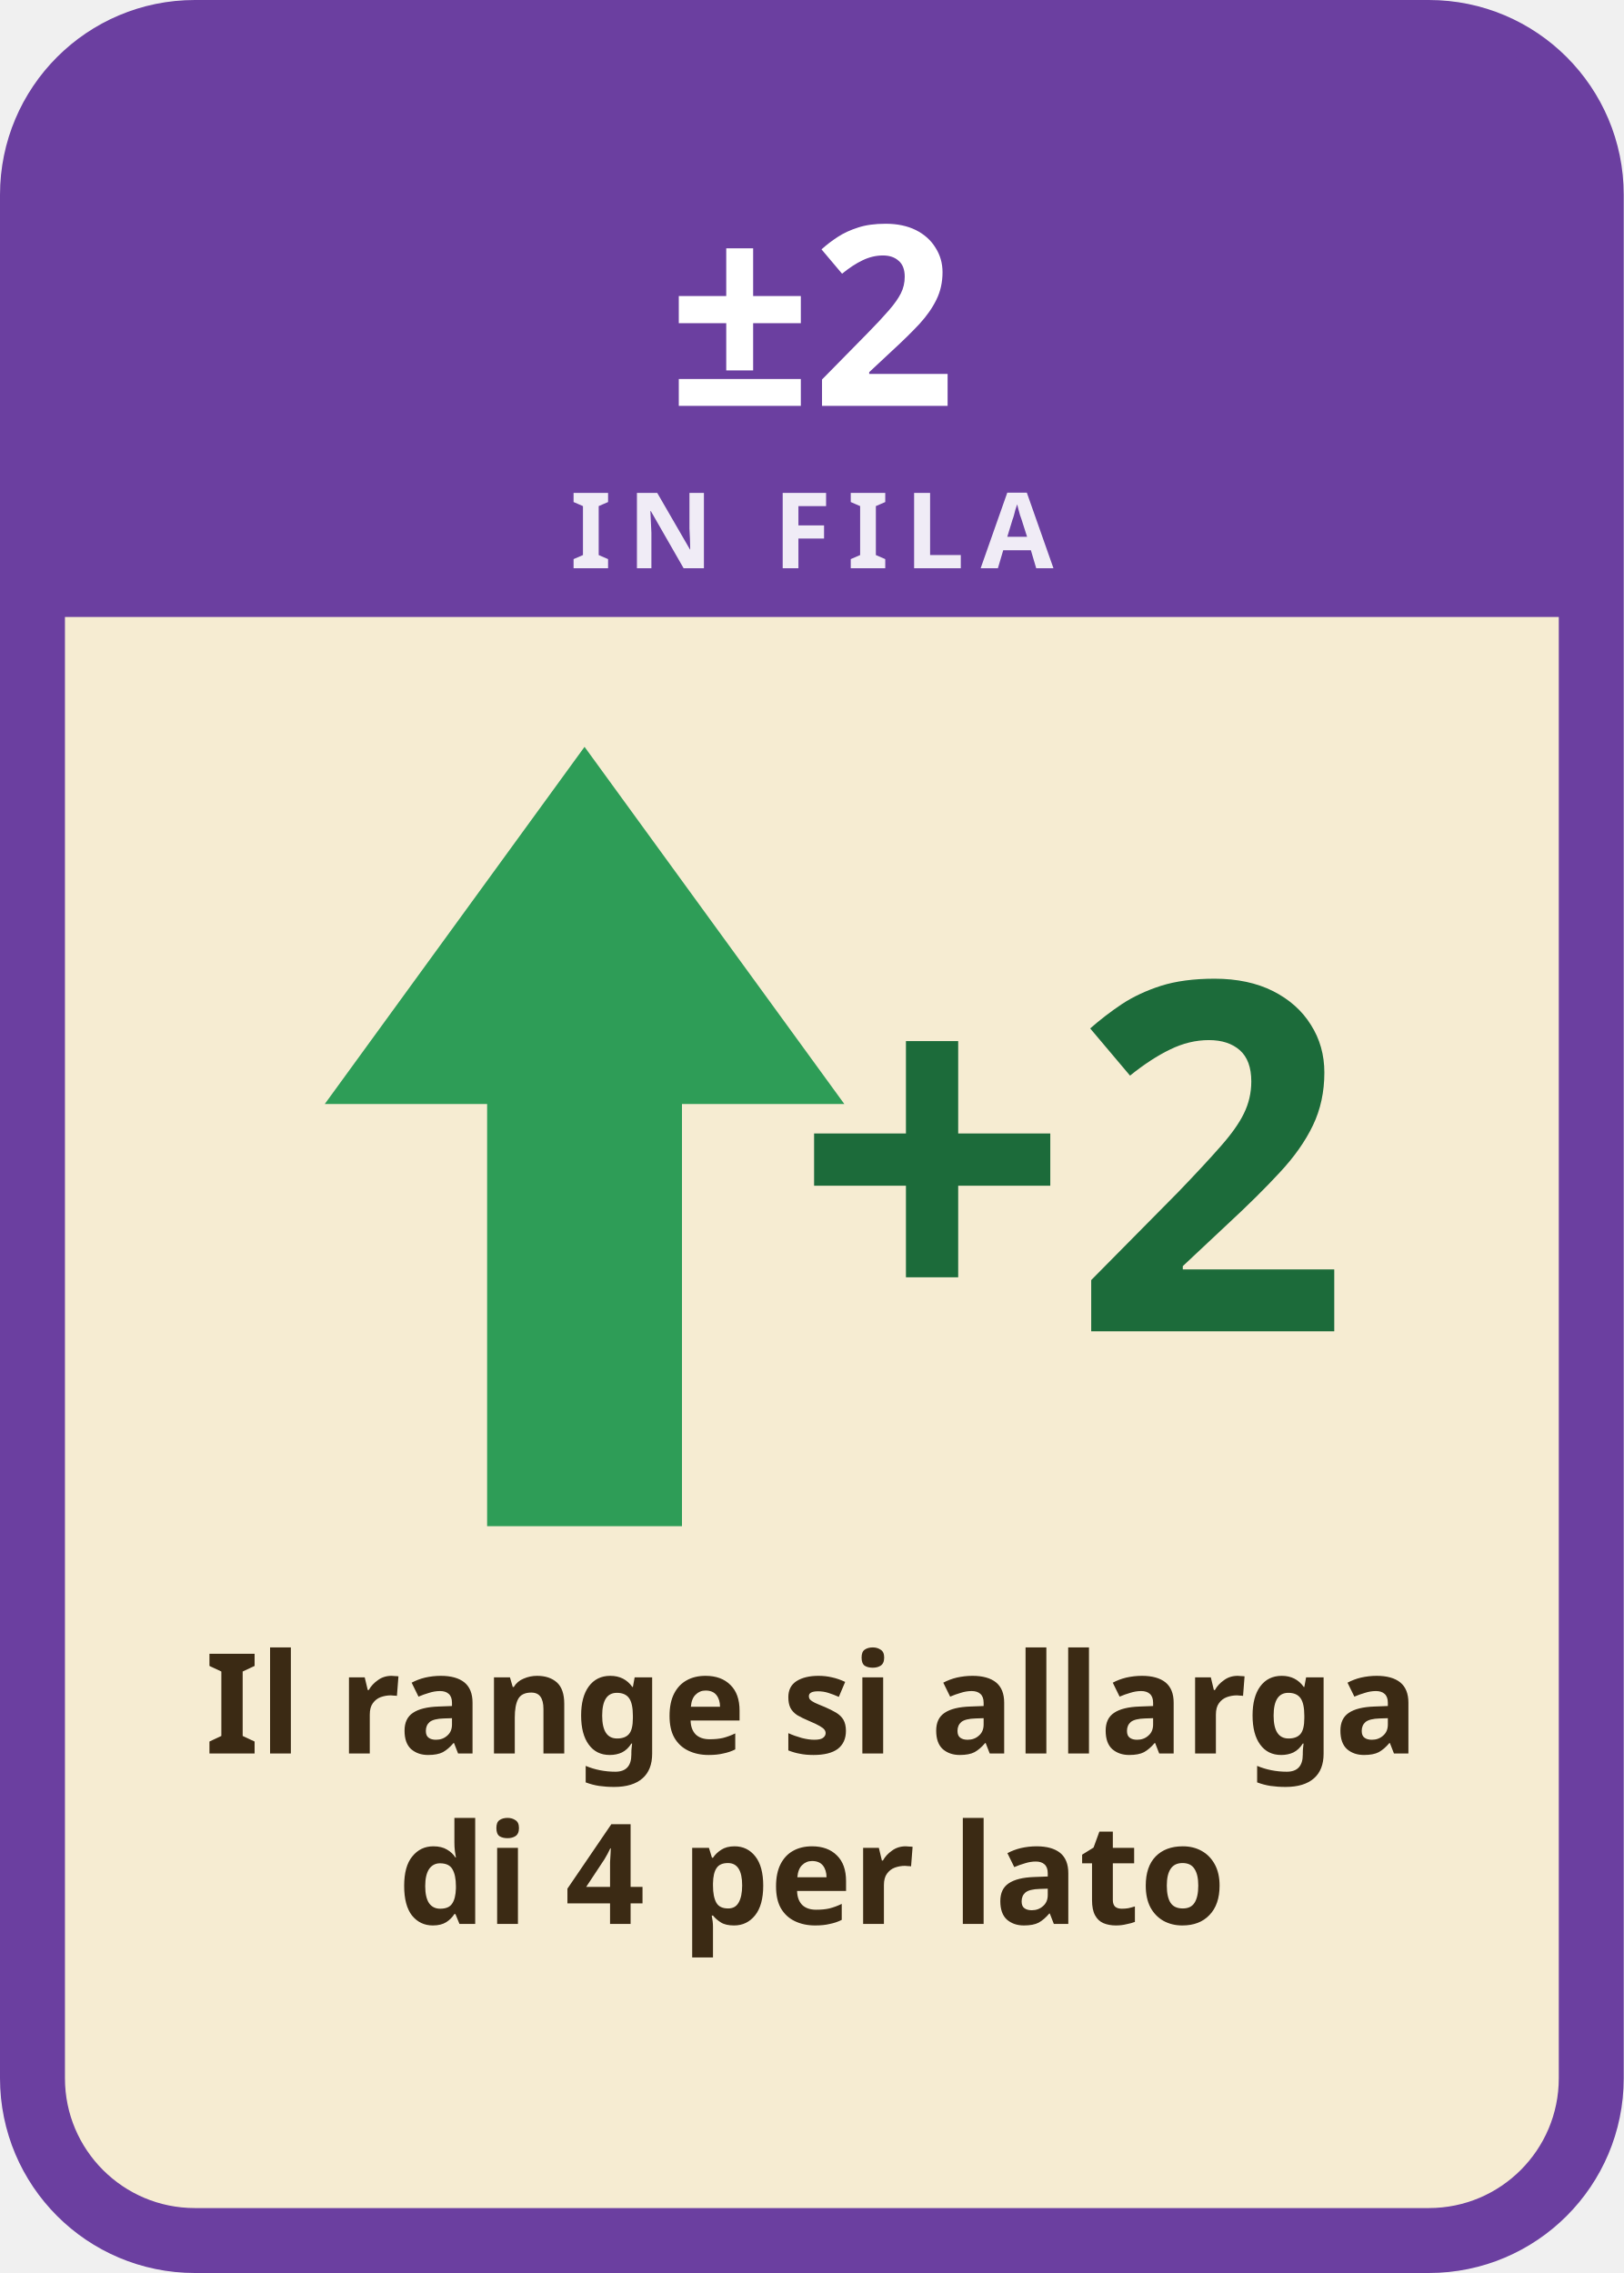
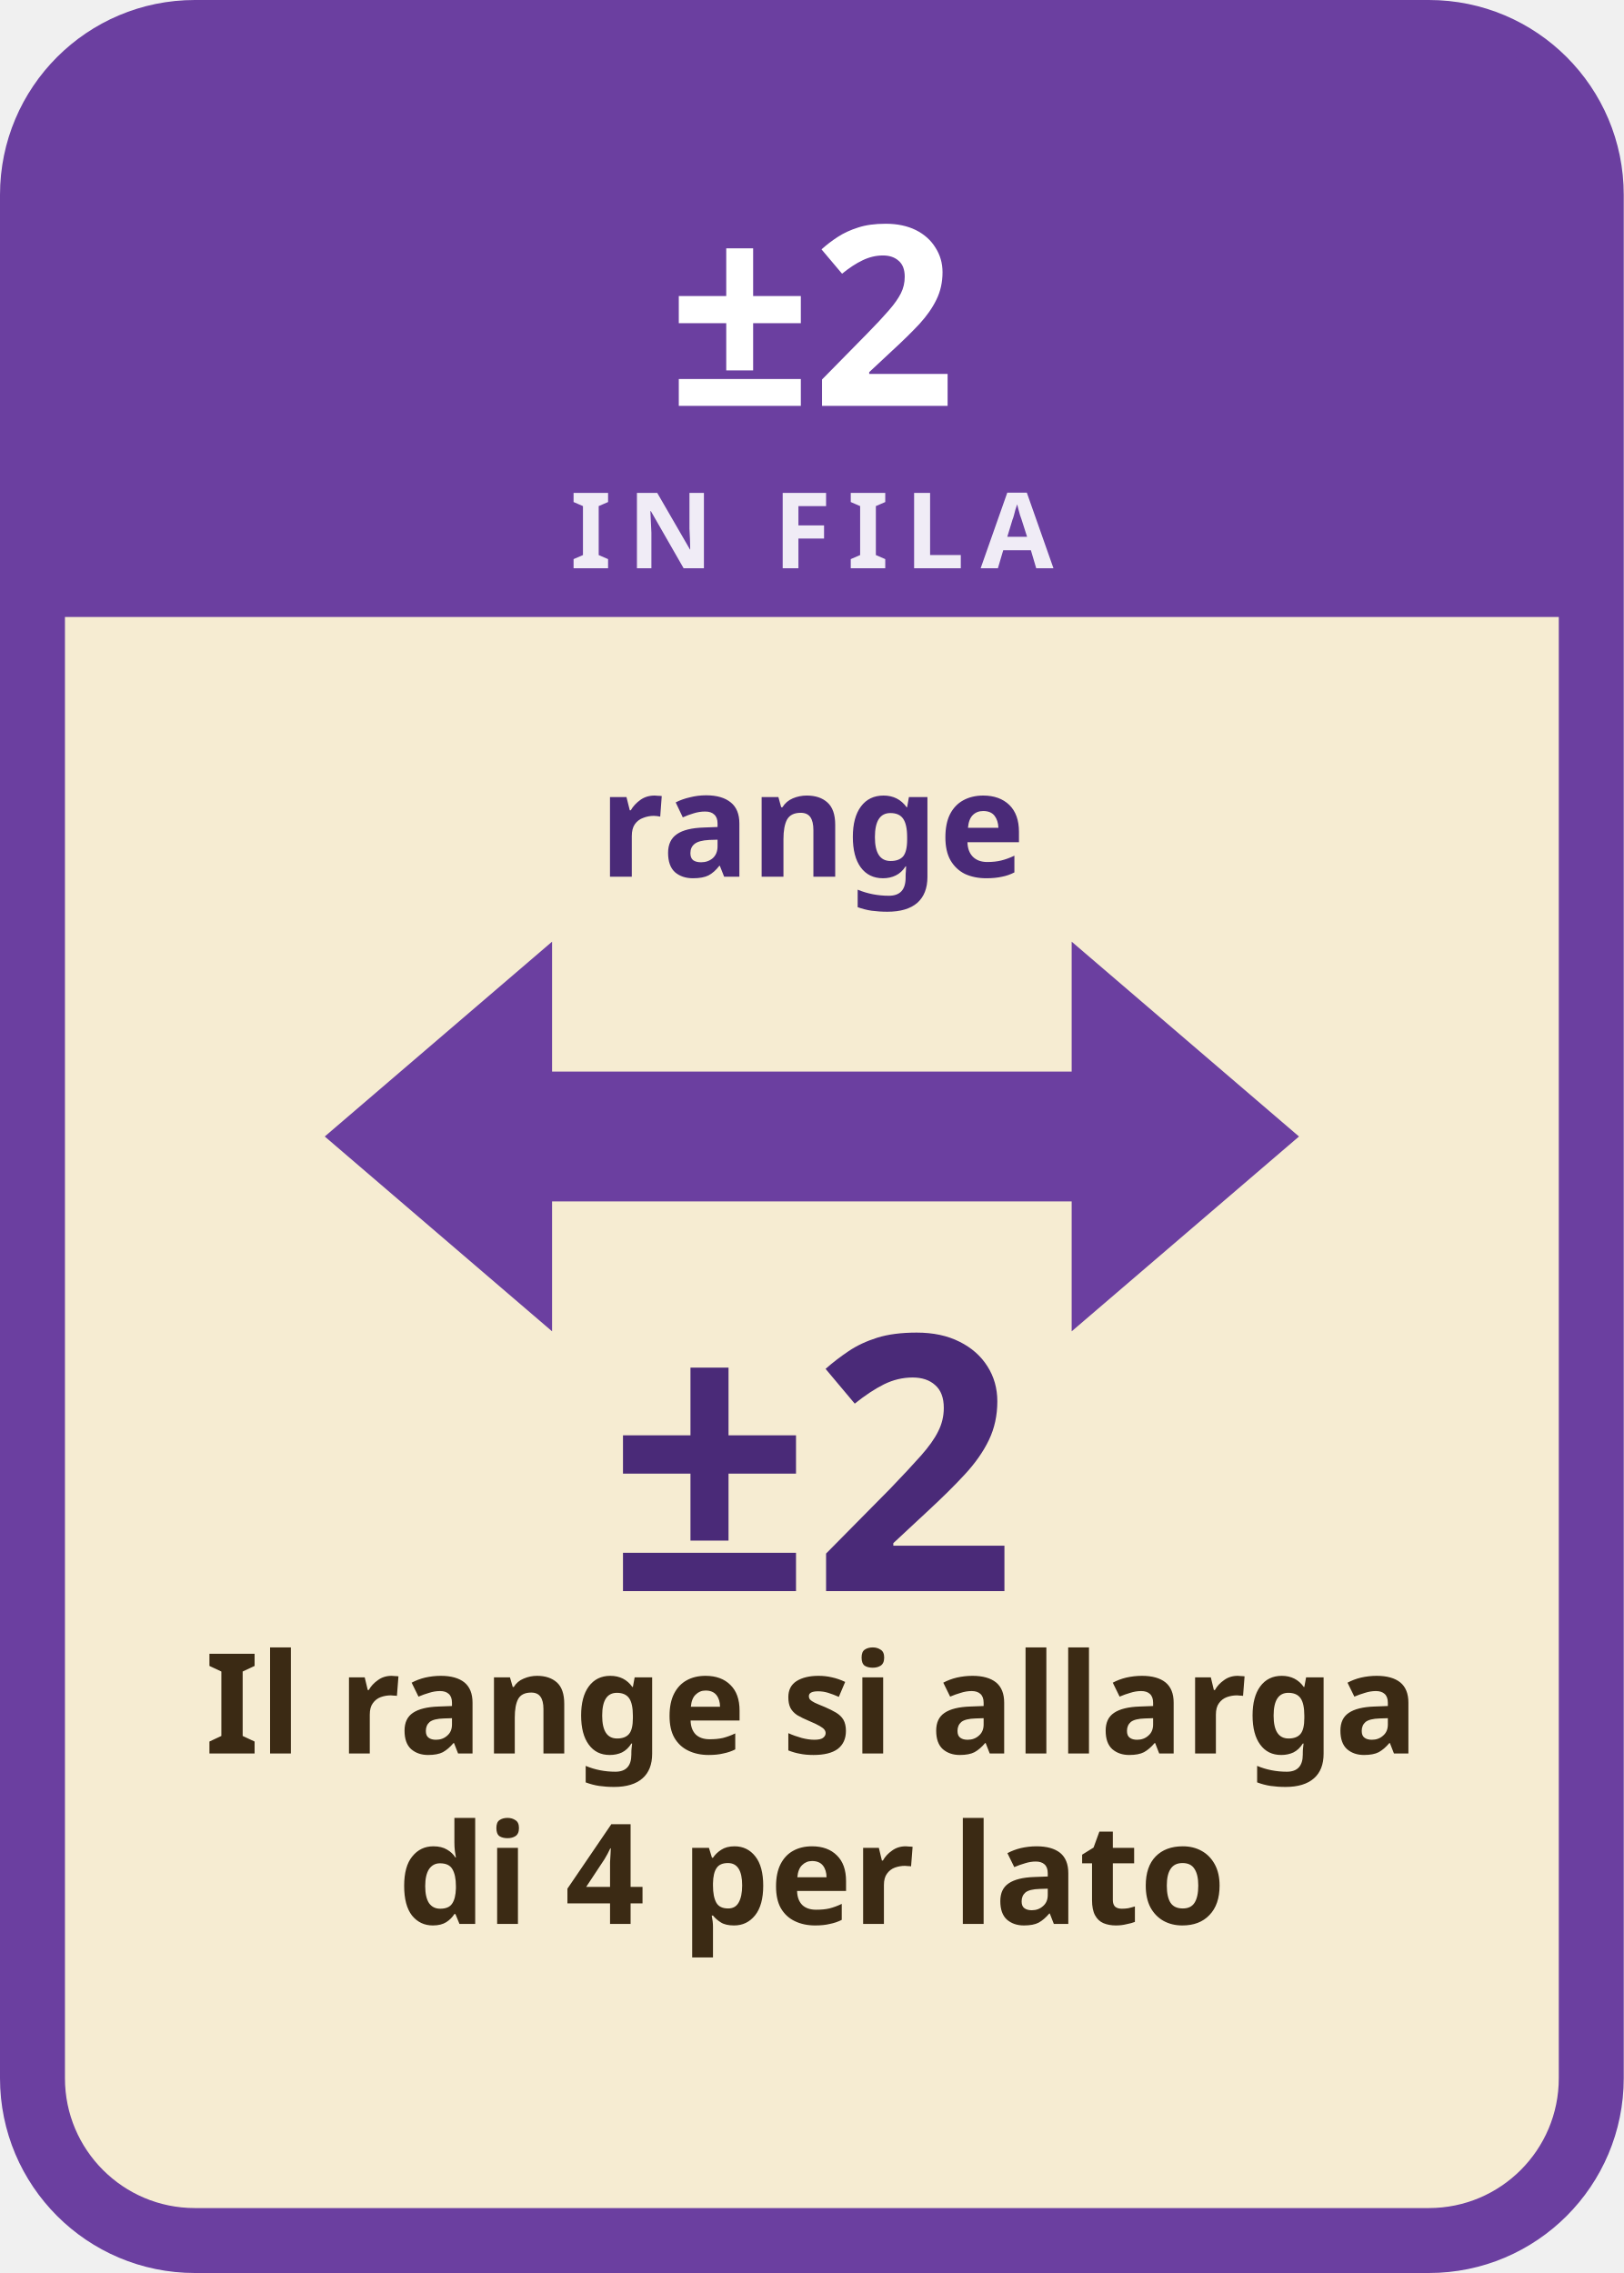
<svg xmlns="http://www.w3.org/2000/svg" viewBox="0 0 100 140" width="300" height="420" role="img" aria-label="±2">
  <rect x="2" y="2" width="96" height="136" rx="10" fill="#f6ecd2" stroke="#6b3fa0" stroke-width="4" />
  <path d="M2 12a10 10 0 0 1 10-10h76a10 10 0 0 1 10 10v26H2z" fill="#6b3fa0" />
  <text x="50" y="25" font-size="15.5" font-weight="900" fill="#fff" text-anchor="middle" font-family="'Trebuchet MS','Segoe UI',Verdana,sans-serif">±2</text>
  <text x="50" y="35" font-size="6.5" font-weight="800" fill="#fff" text-anchor="middle" font-family="'Trebuchet MS','Segoe UI',Verdana,sans-serif" letter-spacing="1" opacity="0.9">IN FILA</text>
  <g transform="translate(20 40)">
-     <polygon points="16,6 32,28 22,28 22,54 10,54 10,28 0,28" fill="#2e9d57" />
-     <text x="46" y="42" font-size="30" font-weight="900" fill="#1c6b3a" text-anchor="middle" font-family="'Trebuchet MS','Segoe UI',Verdana,sans-serif">+2</text>
+     <polygon points="0,30 14,18 14,26 46,26 46,18 60,30 46,42 46,34 14,34 14,42" fill="#6b3fa0" />
+     <text x="30" y="58" font-size="22" font-weight="900" fill="#4a2a78" text-anchor="middle" font-family="'Trebuchet MS','Segoe UI',Verdana,sans-serif">±2</text>
+     <text x="30" y="14" font-size="9" font-weight="800" fill="#4a2a78" text-anchor="middle" font-family="'Trebuchet MS','Segoe UI',Verdana,sans-serif">range</text>
  </g>
  <text x="50" y="108" font-size="8.6" fill="#3b2a14" text-anchor="middle" font-family="'Trebuchet MS','Segoe UI',Verdana,sans-serif" font-weight="700">Il range si allarga</text>
  <text x="50" y="118.5" font-size="8.6" fill="#3b2a14" text-anchor="middle" font-family="'Trebuchet MS','Segoe UI',Verdana,sans-serif" font-weight="700">di 4 per lato</text>
</svg>
